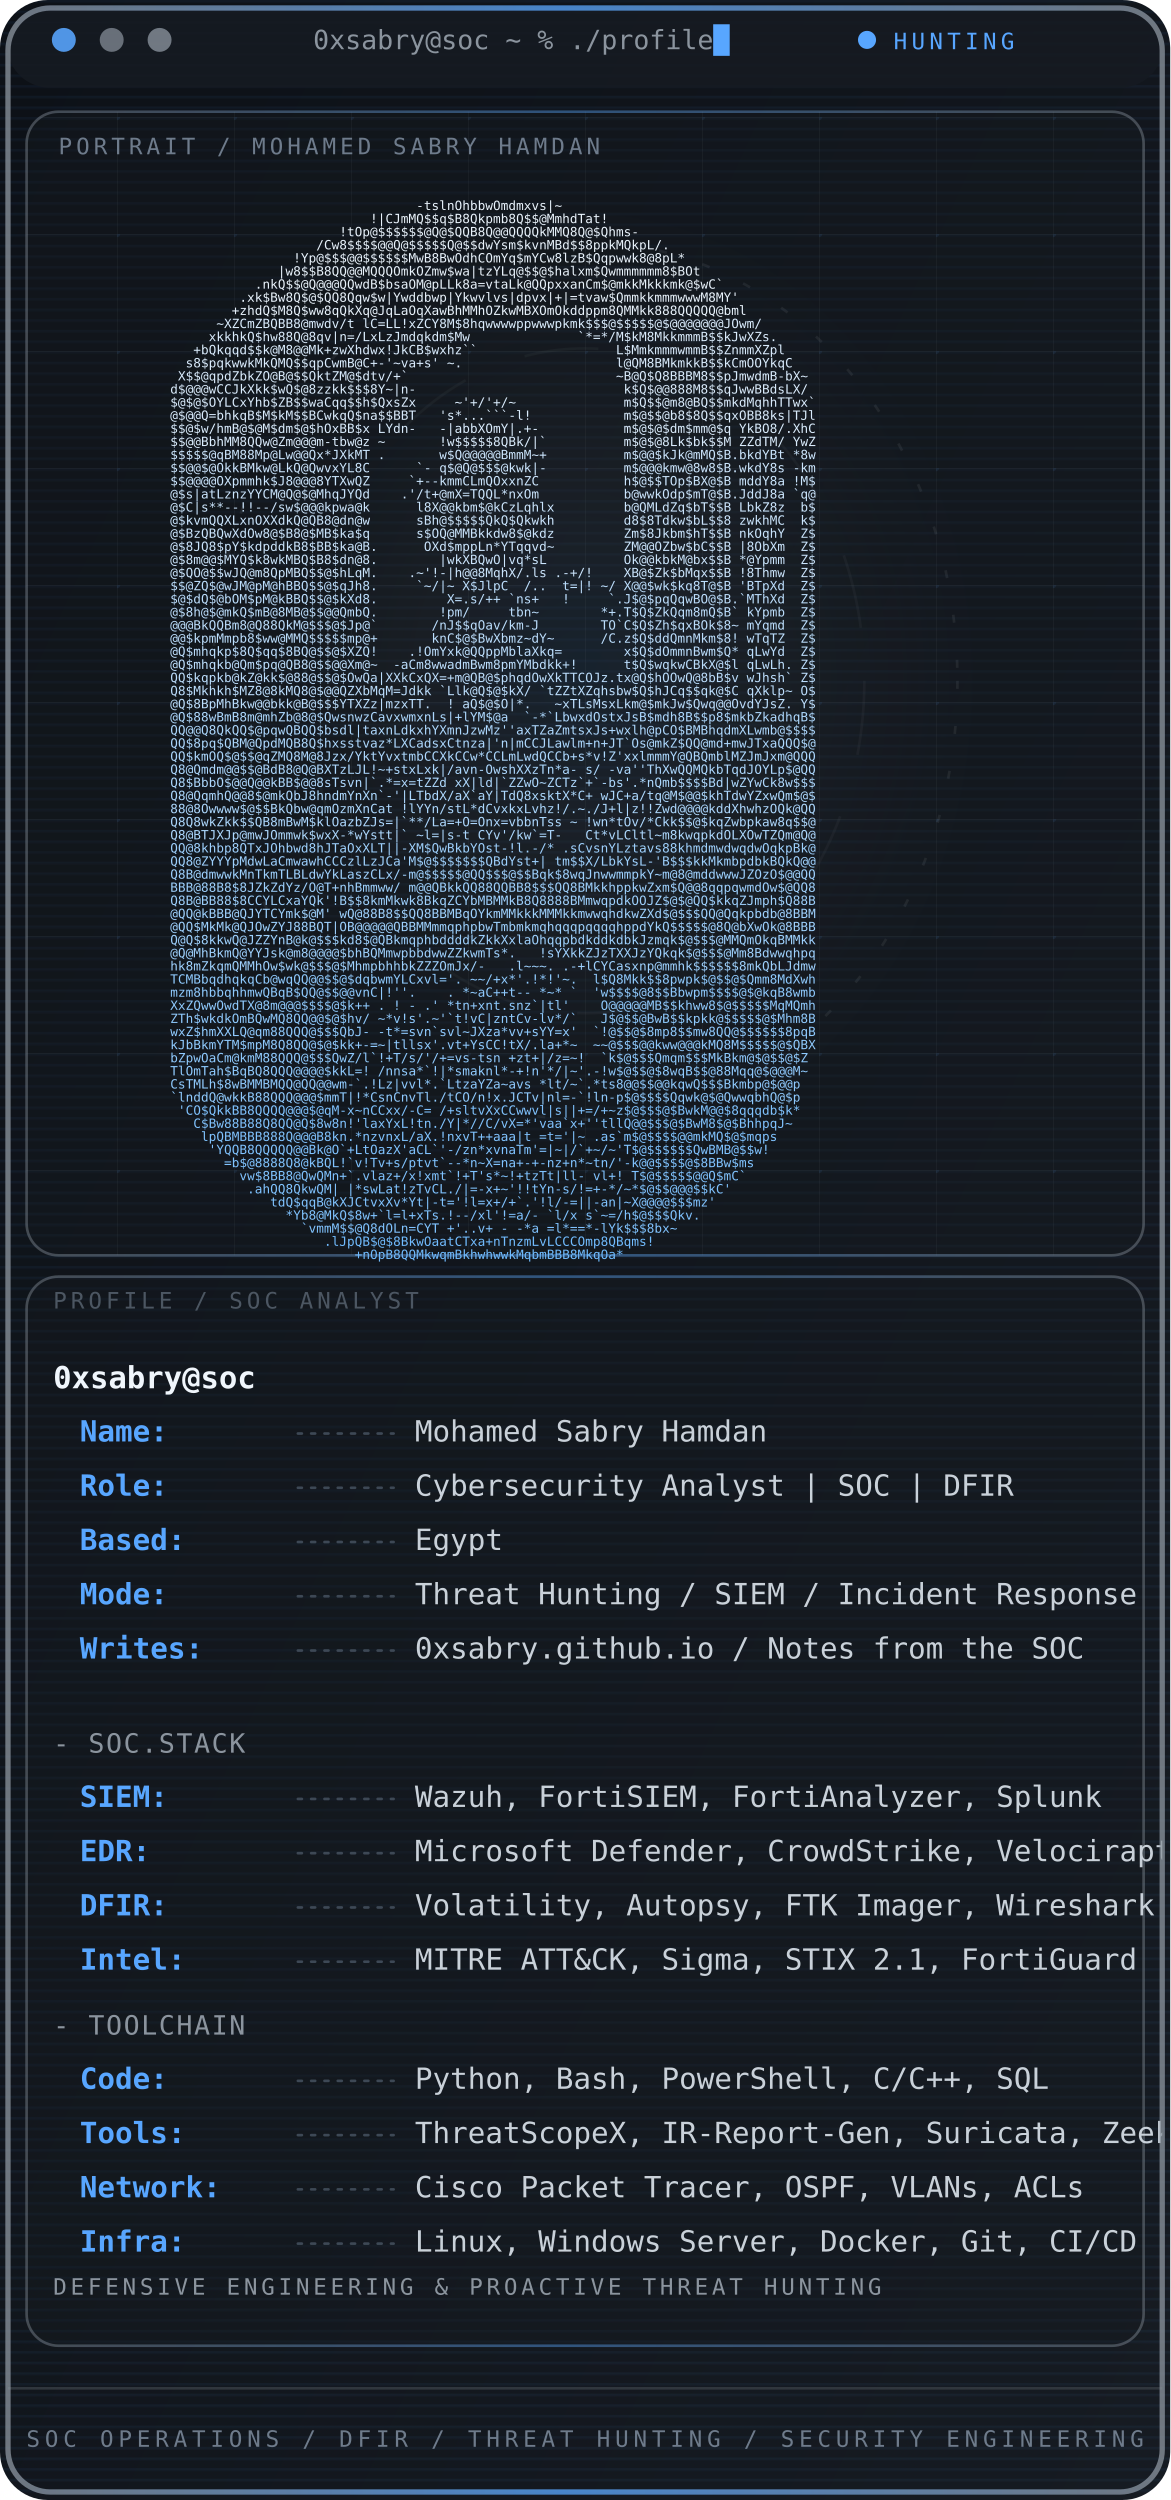
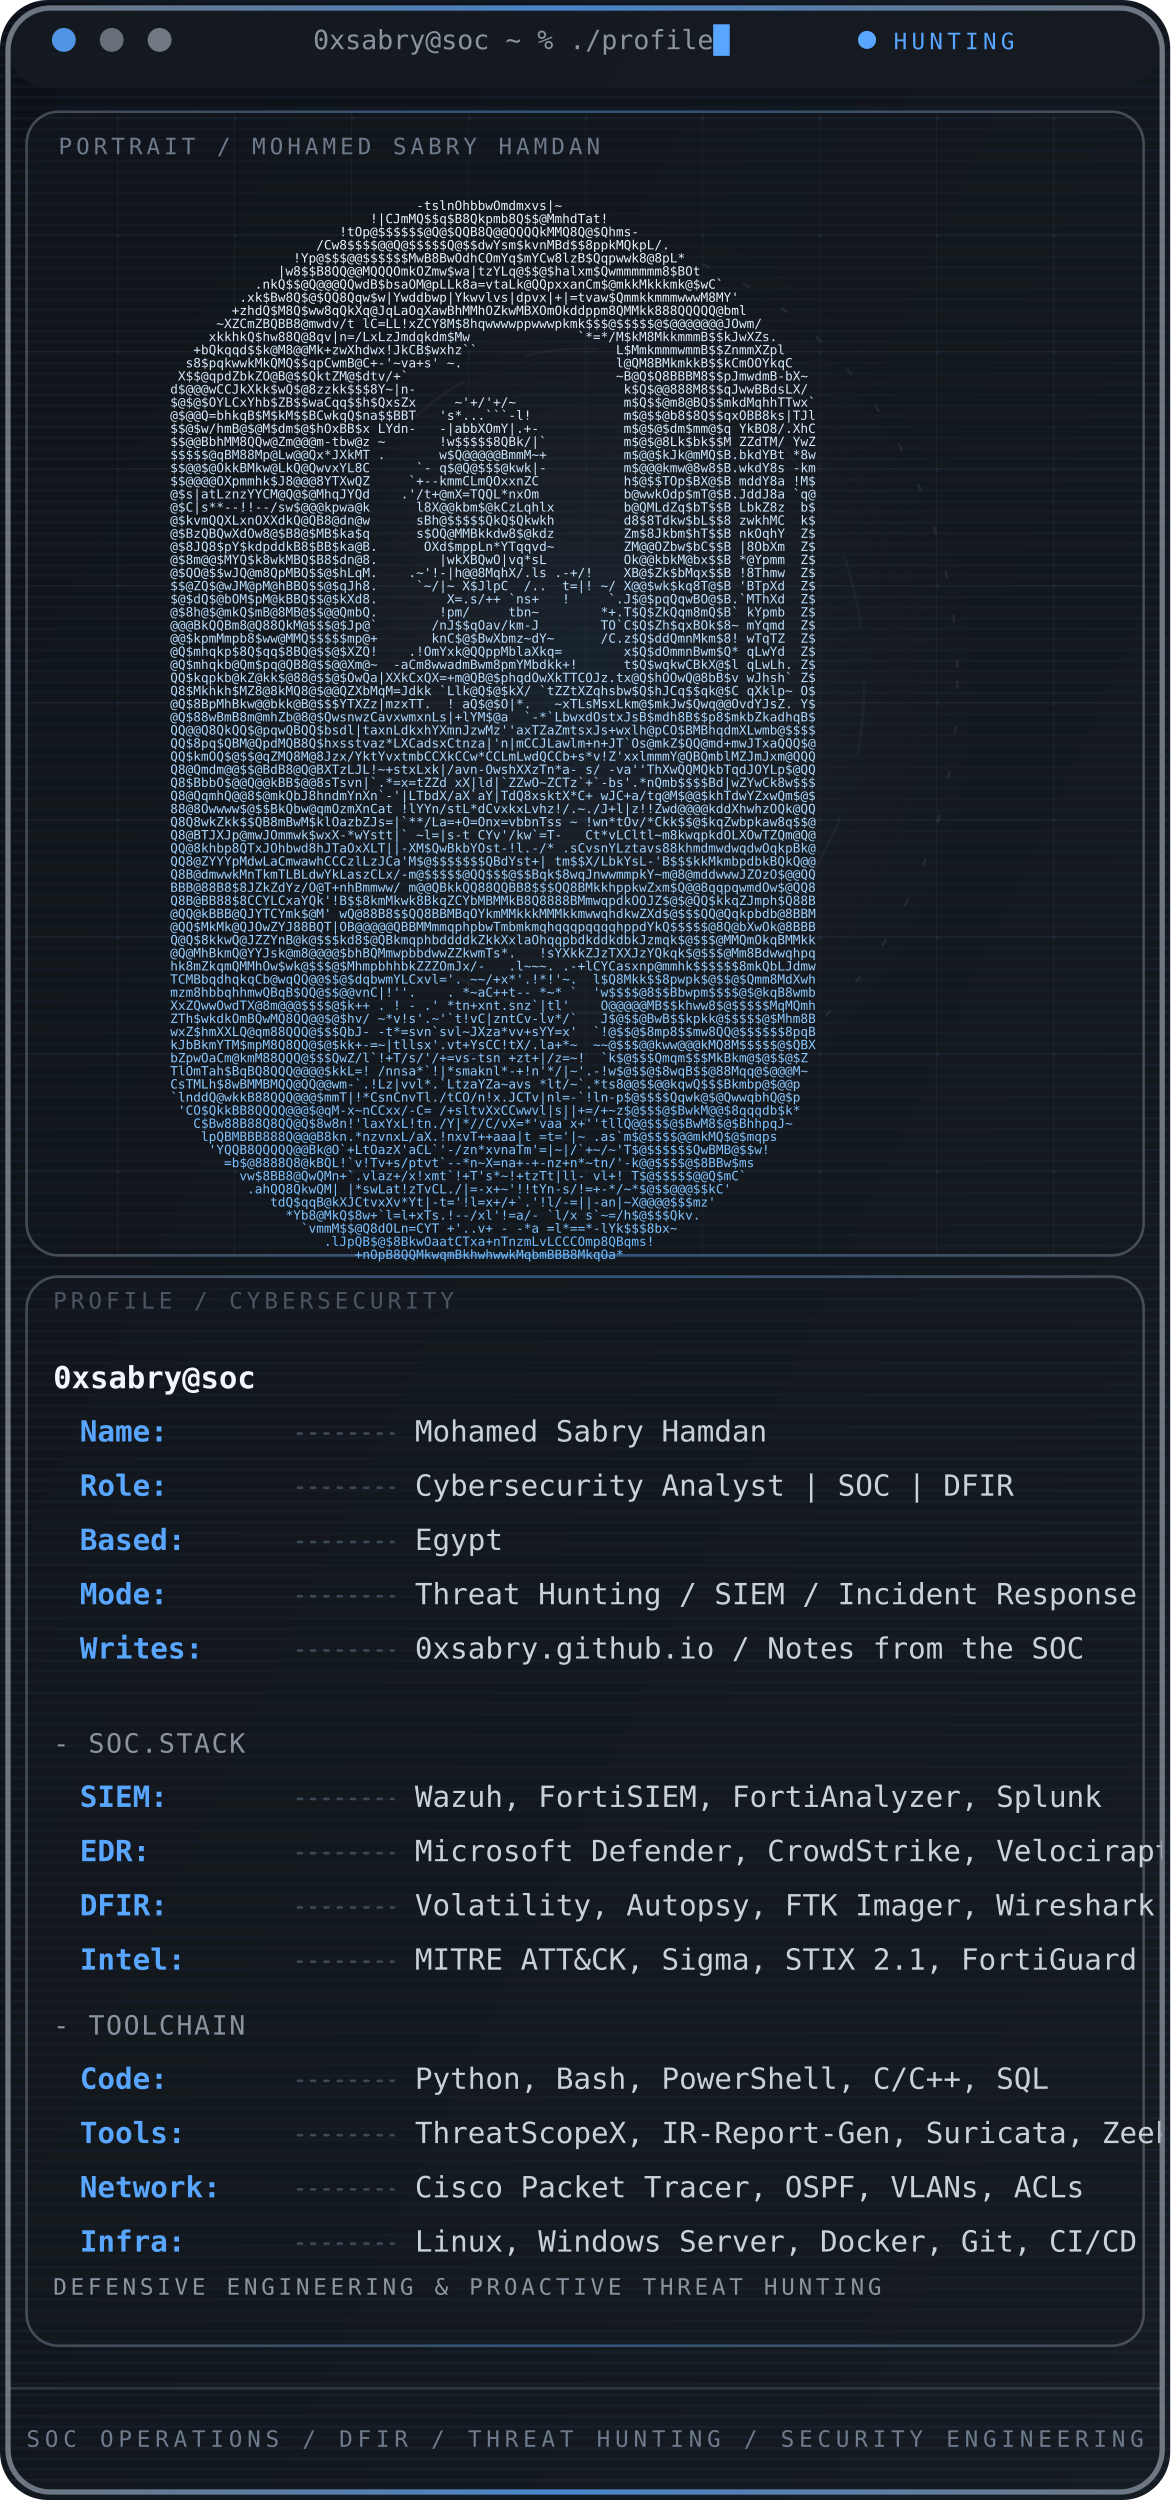
<svg xmlns="http://www.w3.org/2000/svg" width="440" height="940" viewBox="0 0 440 940" role="img" aria-label="Mohamed Sabry Hamdan - Cybersecurity Analyst | SOC | DFIR">
  <defs>
    <linearGradient id="bg" x1="0" y1="0" x2="1" y2="1">
      <stop offset="0" stop-color="#0d1117" />
      <stop offset="1" stop-color="#161b22" />
    </linearGradient>
    <linearGradient id="edge" x1="0" y1="0" x2="1" y2="0">
      <stop offset="0" stop-color="#8b949e" />
      <stop offset="0.48" stop-color="#58a6ff" />
      <stop offset="1" stop-color="#8b949e" />
    </linearGradient>
    <linearGradient id="scan" x1="0" y1="0" x2="0" y2="1">
      <stop offset="0" stop-color="#58a6ff" stop-opacity="0" />
      <stop offset="0.5" stop-color="#58a6ff" stop-opacity="0.46" />
      <stop offset="1" stop-color="#8b949e" stop-opacity="0" />
    </linearGradient>
    <radialGradient id="halo">
      <stop offset="0" stop-color="#58a6ff" stop-opacity="0.12" />
      <stop offset="0.48" stop-color="#c9d1d9" stop-opacity="0.055" />
      <stop offset="1" stop-color="#8b949e" stop-opacity="0" />
    </radialGradient>
    <pattern id="scanlines" width="4" height="4" patternUnits="userSpaceOnUse">
      <rect width="4" height="1" fill="#58a6ff" opacity="0.052" />
    </pattern>
    <pattern id="grid" width="44" height="44" patternUnits="userSpaceOnUse">
      <path d="M 44 0 H 0 V 44" fill="none" stroke="#c9d1d9" stroke-width="0.65" opacity="0.085" />
      <circle cx="0" cy="0" r="1.2" fill="#58a6ff" opacity="0.13" />
    </pattern>
    <clipPath id="card">
      <rect x="3" y="3" width="434" height="934" rx="16" />
    </clipPath>
    <clipPath id="portrait">
      <rect x="10" y="42" width="420" height="430" rx="12" />
    </clipPath>
  </defs>
  <style>
    text { font-family: ui-monospace,'SF Mono','JetBrains Mono','Fira Code','DejaVu Sans Mono',Menlo,Consolas,monospace; }
    .bar  { font-size: 10px;    fill: #8b949e; }
    .lbl  { font-size: 8.5px;   fill: #6e7b8b; letter-spacing: 1.5px; }
    .art  { font-size: 4.8px;   white-space: pre; }
    .hd   { font-size: 11.5px;  fill: #f0f6fc; font-weight: 600; }
    .sc   { font-size: 10px;    fill: #8b949e; letter-spacing: 0.6px; }
    .k    { font-size: 11px;    fill: #58a6ff; font-weight: 600; }
    .v    { font-size: 11px;    fill: #c9d1d9; }
    .ld   { stroke: #3d4855; stroke-width: 1; stroke-dasharray: 1.5 3.5; stroke-linecap: round; }
    .foot { font-size: 8.5px;   fill: #6e7b8b; letter-spacing: 1.8px; }
    .live { font-size: 8.5px;   fill: #58a6ff; letter-spacing: 1.6px; }
    .tg   { font-size: 8.5px;   fill: #8b949e; letter-spacing: 1.4px; }
    .orbit { transform-box: view-box; }

    @keyframes scan  { from { transform: translateY(0); } to { transform: translateY(1030px); } }
    @keyframes spin  { to { transform: rotate(360deg); } }
    @keyframes rspin { to { transform: rotate(-360deg); } }
    @keyframes blink { 0%,49% { opacity: 1 } 50%,100% { opacity: 0 } }
    @keyframes pulse { 0%,100% { opacity: 1 } 50% { opacity: 0.25 } }

    @media (prefers-reduced-motion: no-preference) {
      .motion-scan { animation: scan 8s linear infinite; }
      .orbit--fwd  { animation: spin 42s linear infinite; }
      .orbit--rev  { animation: rspin 34s linear infinite; }
      .blink       { animation: blink 1.15s steps(1) infinite; }
      .pulse       { animation: pulse 2.4s ease-in-out infinite; }
    }
    @media (prefers-reduced-motion: reduce) { .motion-scan { display: none; } }
  </style>
  <rect width="440" height="940" rx="18" fill="url(#bg)" />
  <rect width="440" height="940" rx="18" fill="url(#scanlines)" />
  <rect x="3" y="3" width="434" height="30" rx="16" fill="#161b22" fill-opacity="0.84" />
  <g clip-path="url(#card)">
    <g clip-path="url(#portrait)">
      <rect x="10" y="42" width="420" height="430" fill="url(#grid)" />
    </g>
    <ellipse cx="220" cy="256" rx="150" ry="180" fill="url(#halo)" />
    <ellipse class="orbit orbit--fwd" style="transform-origin:220px 256px" cx="220" cy="256" rx="140" ry="165" fill="none" stroke="#c9d1d9" stroke-width="1" stroke-dasharray="3 14" opacity="0.13" />
    <ellipse class="orbit orbit--rev" style="transform-origin:220px 256px" cx="220" cy="256" rx="105" ry="125" fill="none" stroke="#8b949e" stroke-width="1" stroke-dasharray="28 24" opacity="0.10" />
    <rect x="10" y="42" width="420" height="430" rx="12" fill="#161b22" fill-opacity="0.38" stroke="url(#edge)" stroke-opacity="0.42" />
    <text class="lbl" x="22" y="58">PORTRAIT / MOHAMED SABRY HAMDAN</text>
    <text class="art" fill="#e9f3fc">
      <tspan x="64.00" y="74.04" textLength="312.00" lengthAdjust="spacingAndGlyphs" xml:space="preserve" />
      <tspan x="64.00" y="78.97" textLength="312.00" lengthAdjust="spacingAndGlyphs" xml:space="preserve">                                -tslnOhbbwOmdmxvs|~</tspan>
      <tspan x="64.00" y="83.90" textLength="312.00" lengthAdjust="spacingAndGlyphs" xml:space="preserve">                          !|CJmMQ$$q$B8Qkpmb8Q$$@MmhdTat!</tspan>
      <tspan x="64.00" y="88.83" textLength="312.00" lengthAdjust="spacingAndGlyphs" xml:space="preserve">                      !tOp@$$$$$$@Q@$QQB8Q@@QQQQkMMQ8Q@$Qhms-</tspan>
      <tspan x="64.00" y="93.76" textLength="312.00" lengthAdjust="spacingAndGlyphs" xml:space="preserve">                   /Cw8$$$$@@Q@$$$$$Q@$$dwYsm$kvnMBd$$8ppkMQkpL/.</tspan>
      <tspan x="64.00" y="98.69" textLength="312.00" lengthAdjust="spacingAndGlyphs" xml:space="preserve">                !Yp@$$$@@$$$$$$MwB8BwOdhCOmYq$mYCw8lzB$Qqpwwk8@8pL*</tspan>
      <tspan x="64.00" y="103.62" textLength="312.00" lengthAdjust="spacingAndGlyphs" xml:space="preserve">              |w8$$B8QQ@@MQQQOmkOZmw$wa|tzYLq@$$@$halxm$Qwmmmmmm8$BOt</tspan>
      <tspan x="64.00" y="108.55" textLength="312.00" lengthAdjust="spacingAndGlyphs" xml:space="preserve">           .nkQ$$@Q@@@QQwdB$bsaOM@pLLk8a=vtaLk@QQpxxanCm$@mkkMkkkmk@$wC`</tspan>
      <tspan x="64.00" y="113.48" textLength="312.00" lengthAdjust="spacingAndGlyphs" xml:space="preserve">         .xk$Bw8Q$@$QQ8Qqw$w|Ywddbwp|Ykwvlvs|dpvx|+|=tvaw$QmmkkmmmwwwM8MY'</tspan>
      <tspan x="64.00" y="118.41" textLength="312.00" lengthAdjust="spacingAndGlyphs" xml:space="preserve">        +zhdQ$M8Q$ww8qQkXq@JqLaOqXawBhMMhOZkwMBXOmOkddppm8QMMkk888QQQQQ@bml</tspan>
    </text>
    <text class="art" fill="#daecfd">
      <tspan x="64.00" y="123.34" textLength="312.00" lengthAdjust="spacingAndGlyphs" xml:space="preserve">      ~XZCmZBQBB8@mwdv/t lC=LL!xZCY8M$8hqwwwwppwwwpkmk$$$@$$$$$@$@@@@@@@JOwm/</tspan>
      <tspan x="64.00" y="128.27" textLength="312.00" lengthAdjust="spacingAndGlyphs" xml:space="preserve">     xkkhkQ$hw88Q@8qv|n=/LxLzJmdqkdm$Mw              `*=*/M$kM8MkkmmmB$$kJwXZs.</tspan>
      <tspan x="64.00" y="133.20" textLength="312.00" lengthAdjust="spacingAndGlyphs" xml:space="preserve">   +bQkqqd$$k@M8@@Mk+zwXhdwx!JkCB$wxhz``                  L$MmkmmmwmmB$$ZnmmXZpl</tspan>
      <tspan x="64.00" y="138.13" textLength="312.00" lengthAdjust="spacingAndGlyphs" xml:space="preserve">  s8$pqkwwkMkQMQ$$qpCwmB@C+-'~va+s' ~.                    l@QM8BMkmkkB$$kCmOOYkqC</tspan>
      <tspan x="64.00" y="143.06" textLength="312.00" lengthAdjust="spacingAndGlyphs" xml:space="preserve"> X$$@qpdZbkZO@B@$$QktZM@$dtv/+`                           ~B@Q$Q8BBBM8$$pJmwdmB-bX~</tspan>
      <tspan x="64.00" y="147.99" textLength="312.00" lengthAdjust="spacingAndGlyphs" xml:space="preserve">d$@@@wCCJkXkk$wQ$@8zzkk$$$8Y~|n-                           k$Q$@@888M8$$qJwwBBdsLX/</tspan>
      <tspan x="64.00" y="152.92" textLength="312.00" lengthAdjust="spacingAndGlyphs" xml:space="preserve">$@$@$OYLCxYhb$ZB$$waCqq$$h$QxsZx     ~'+/'+/~              m$Q$$@m8@BQ$$mkdMqhhTTwx`</tspan>
      <tspan x="64.00" y="157.85" textLength="312.00" lengthAdjust="spacingAndGlyphs" xml:space="preserve">@$@@Q=bhkqB$M$kM$$BCwkqQ$na$$BBT   's*...```-l!            m$@$$@b8$8Q$$qxOBB8ks|TJl</tspan>
      <tspan x="64.00" y="162.78" textLength="312.00" lengthAdjust="spacingAndGlyphs" xml:space="preserve">$$@$w/hmB@$@M$dm$@$hOxBB$x LYdn-   -|abbXOmY|.+-           m$@$@$dm$mm@$q YkBO8/.XhC</tspan>
      <tspan x="64.00" y="167.71" textLength="312.00" lengthAdjust="spacingAndGlyphs" xml:space="preserve">$$@@BbhMM8QQw@Zm@@@m-tbw@z ~       !w$$$$$8QBk/|`          m$@$@8Lk$bk$$M ZZdTM/ YwZ</tspan>
    </text>
    <text class="art" fill="#cbe5fd">
      <tspan x="64.00" y="172.64" textLength="312.00" lengthAdjust="spacingAndGlyphs" xml:space="preserve">$$$$$@qBM88Mp@Lw@@Qx*JXkMT .       w$Q@@@@@BmmM~+          m$@@$kJk@mMQ$B.bkdYBt *8w</tspan>
      <tspan x="64.00" y="177.57" textLength="312.00" lengthAdjust="spacingAndGlyphs" xml:space="preserve">$$@@$@OkkBMkw@LkQ@QwvxYL8C      `- q$@Q@$$$@kwk|-          m$@@@kmw@8w8$B.wkdY8s -km</tspan>
      <tspan x="64.00" y="182.50" textLength="312.00" lengthAdjust="spacingAndGlyphs" xml:space="preserve">$$@@@@OXpmmhk$J8@@@8YTXwQZ     `+--kmmCLmQOxxnZC           h$@$$TOp$BX@$B mddY8a !M$</tspan>
      <tspan x="64.00" y="187.43" textLength="312.00" lengthAdjust="spacingAndGlyphs" xml:space="preserve">@$s|atLznzYYCM@Q@$@MhqJYQd    .'/t+@mX=TQQL*nxOm           b@wwkOdp$mT@$B.JddJ8a `q@</tspan>
      <tspan x="64.00" y="192.36" textLength="312.00" lengthAdjust="spacingAndGlyphs" xml:space="preserve">@$C|s**--!!--/sw$@@@kpwa@k      l8X@@kbm$@kCzLqhlx         b@QMLdZq$bT$$B LbkZ8z  b$</tspan>
      <tspan x="64.00" y="197.29" textLength="312.00" lengthAdjust="spacingAndGlyphs" xml:space="preserve">@$kvmQQXLxnOXXdkQ@QB8@dn@w      sBh@$$$$$QkQ$Qkwkh         d8$8Tdkw$bL$$8 zwkhMC  k$</tspan>
      <tspan x="64.00" y="202.22" textLength="312.00" lengthAdjust="spacingAndGlyphs" xml:space="preserve">@$BzQBQwXdOw8@$B8@$MB$ka$q      s$OQ@MMBkkdw8$@kdz         Zm$8Jkbm$hT$$B nkOqhY  Z$</tspan>
      <tspan x="64.00" y="207.15" textLength="312.00" lengthAdjust="spacingAndGlyphs" xml:space="preserve">@$8JQ8$pY$kdpddkB8$BB$ka@B.      OXd$mppLn*YTqqvd~         ZM@@OZbw$bC$$B |8ObXm  Z$</tspan>
      <tspan x="64.00" y="212.08" textLength="312.00" lengthAdjust="spacingAndGlyphs" xml:space="preserve">@$8m@@$MYQ$k8wkMBQ$B8$dn@8.        |wkXBQwO|vq*sL          Ok@@kbkM@bx$$B *@Ypmm  Z$</tspan>
      <tspan x="64.00" y="217.01" textLength="312.00" lengthAdjust="spacingAndGlyphs" xml:space="preserve">@$QO@$$wJQ@m8QpMBQ$$@$hLqM.    .~'!-|h@@8MqhX/.ls .-+/!    XB@$Zk$bMqx$$B !8Thmw  Z$</tspan>
    </text>
    <text class="art" fill="#bcdefd">
      <tspan x="64.00" y="221.94" textLength="312.00" lengthAdjust="spacingAndGlyphs" xml:space="preserve">$$@ZQ$@wJM@pM@hBBQ$$@$qJh8.     `~/|~ X$JlpC  /..  t=|! ~/ X@@$wk$kq8T@$B 'BTpXd  Z$</tspan>
      <tspan x="64.00" y="226.87" textLength="312.00" lengthAdjust="spacingAndGlyphs" xml:space="preserve">$@$dQ$@bOM$pM@kBBQ$$@$kXd8.         X=.s/++ `ns+   !     `.J$@$pqQqwBO@$B.`MThXd  Z$</tspan>
      <tspan x="64.00" y="231.80" textLength="312.00" lengthAdjust="spacingAndGlyphs" xml:space="preserve">@$8h@$@mkQ$mB@8MB@$$@@QmbQ.        !pm/     tbn~        *+.T$Q$ZkQqm8mQ$B` kYpmb  Z$</tspan>
      <tspan x="64.00" y="236.73" textLength="312.00" lengthAdjust="spacingAndGlyphs" xml:space="preserve">@@@BkQQBm8@Q88QkM@$$$@$Jp@`       /nJ$$qOav/km-J        TO`C$Q$Zh$qxBOk$8~ mYqmd  Z$</tspan>
      <tspan x="64.00" y="241.66" textLength="312.00" lengthAdjust="spacingAndGlyphs" xml:space="preserve">@@$kpmMmpb8$ww@MMQ$$$$$mp@+       knC$@$BwXbmz~dY~      /C.z$Q$ddQmnMkm$8! wTqTZ  Z$</tspan>
      <tspan x="64.00" y="246.59" textLength="312.00" lengthAdjust="spacingAndGlyphs" xml:space="preserve">@Q$mhqkp$8Q$qq$8BQ@$$@$XZQ!    .!OmYxk@QQppMblaXkq=        x$Q$dOmmnBwm$Q* qLwYd  Z$</tspan>
      <tspan x="64.00" y="251.52" textLength="312.00" lengthAdjust="spacingAndGlyphs" xml:space="preserve">@Q$mhqkb@Qm$pq@QB8@$$@@Xm@~  -aCm8wwadmBwm8pmYMbdkk+!      t$Q$wqkwCBkX@$l qLwLh. Z$</tspan>
      <tspan x="64.00" y="256.45" textLength="312.00" lengthAdjust="spacingAndGlyphs" xml:space="preserve">QQ$kqpkb@kZ@kk$@88@$$@$OwQa|XXkCxQX=+m@QB@$phqdOwXkTTCOJz.tx@Q$hOOwQ@8bB$v wJhsh` Z$</tspan>
      <tspan x="64.00" y="261.38" textLength="312.00" lengthAdjust="spacingAndGlyphs" xml:space="preserve">Q8$Mkhkh$MZ8@8kMQ8@$@@QZXbMqM=Jdkk `Llk@Q$@$kX/ `tZZtXZqhsbw$Q$hJCq$$qk@$C qXklp~ O$</tspan>
      <tspan x="64.00" y="266.31" textLength="312.00" lengthAdjust="spacingAndGlyphs" xml:space="preserve">@Q$8BpMhBkw@@bkk@B@$$$YTXZz|mzxTT.  ! aQ$@$O|*.   ~xTLsMsxLkm@$mkJw$Qwq@@OvdYJsZ. Y$</tspan>
    </text>
    <text class="art" fill="#add8fe">
      <tspan x="64.00" y="271.24" textLength="312.00" lengthAdjust="spacingAndGlyphs" xml:space="preserve">@Q$88wBmB8m@mhZb@8@$QwsnwzCavxwmxnLs|+lYM$@a  `-*`LbwxdOstxJsB$mdh8B$$p8$mkbZkadhqB$</tspan>
      <tspan x="64.00" y="276.17" textLength="312.00" lengthAdjust="spacingAndGlyphs" xml:space="preserve">QQ@@Q8QkQQ$@pqwQBQQ$bsdl|taxnLdkxhYXmnJzwMz''axTZaZmtsxJs+wxlh@pCO$BMBhqdmXLwmb@$$$$</tspan>
      <tspan x="64.00" y="281.10" textLength="312.00" lengthAdjust="spacingAndGlyphs" xml:space="preserve">QQ$8pq$QBM@QpdMQB8Q$hxsstvaz*LXCadsxCtnza|'n|mCCJLawlm+n+JT`Os@mkZ$QQ@md+mwJTxaQQQ$@</tspan>
      <tspan x="64.00" y="286.03" textLength="312.00" lengthAdjust="spacingAndGlyphs" xml:space="preserve">QQ$kmOQ$@$$@qZMQ8M@8Jzx/YktYvxtmbCCXkCCw*CCLmLwdQCCb+s*v!Z'xxlmmmY@QBQmblMZJmJxm@QQQ</tspan>
      <tspan x="64.00" y="290.96" textLength="312.00" lengthAdjust="spacingAndGlyphs" xml:space="preserve">Q8@Qmdm@@$$@BdB8@Q@BXTzLJL!~+stxLxk|/avn-OwshXXzTn*a- s/ -va''ThXwQQMQkbTqdJOYLp$@QQ</tspan>
      <tspan x="64.00" y="295.89" textLength="312.00" lengthAdjust="spacingAndGlyphs" xml:space="preserve">Q8$BbbO$@@Q@@kBB$@@8sTsvn|`.*=x=tZZd xX|ld|`ZZwO~ZCTz`+`-bs'.*nQmb$$$$Bd|wZYwCk8w$$$</tspan>
      <tspan x="64.00" y="300.82" textLength="312.00" lengthAdjust="spacingAndGlyphs" xml:space="preserve">Q8@QqmhQ@@8$@mkQbJ8hndmYnXn`-'|LTbdX/aX`aY|TdQ8xsktX*C+ wJC+a/tq@M$@@$khTdwYZxwQm$@$</tspan>
      <tspan x="64.00" y="305.75" textLength="312.00" lengthAdjust="spacingAndGlyphs" xml:space="preserve">88@8Owwww$@$$BkQbw@qmOzmXnCat !lYYn/stL*dCvxkxLvhz!/.~./J+l|z!!Zwd@@@@kddXhwhzOQk@QQ</tspan>
      <tspan x="64.00" y="310.68" textLength="312.00" lengthAdjust="spacingAndGlyphs" xml:space="preserve">Q8Q8wkZkk$$QB8mBwM$klOazbZJs=|`**/La=+O=Onx=vbbnTss ~ !wn*tOv/*Ckk$$@$kqZwbpkaw8q$$@</tspan>
      <tspan x="64.00" y="315.61" textLength="312.00" lengthAdjust="spacingAndGlyphs" xml:space="preserve">Q8@BTJXJp@mwJOmmwk$wxX-*wYstt|` ~l=|s-t CYv'/kw`=T-   Ct*vLCltl~m8kwqpkdOLXOwTZQm@Q@</tspan>
    </text>
    <text class="art" fill="#9ed1fe">
      <tspan x="64.00" y="320.54" textLength="312.00" lengthAdjust="spacingAndGlyphs" xml:space="preserve">QQ@8khbp8QTxJOhbwd8hJTaOxXLT||-XM$QwBkbYOst-!l.-/* .sCvsnYLztavs88khmdmwdwqdwOqkpBk@</tspan>
      <tspan x="64.00" y="325.47" textLength="312.00" lengthAdjust="spacingAndGlyphs" xml:space="preserve">QQ8@ZYYYpMdwLaCmwawhCCCzlLzJCa'M$@$$$$$$$QBdYst+| tm$$X/LbkYsL-'B$$$kkMkmbpdbkBQkQ@@</tspan>
      <tspan x="64.00" y="330.40" textLength="312.00" lengthAdjust="spacingAndGlyphs" xml:space="preserve">Q8B@dmwwkMnTkmTLBLdwYkLaszCLx/-m@$$$$$@QQ$$$@$$Bqk$8wqJnwwmmpkY~m@8@mddwwwJZOzO$@@QQ</tspan>
      <tspan x="64.00" y="335.33" textLength="312.00" lengthAdjust="spacingAndGlyphs" xml:space="preserve">BBB@88B8$8JZkZdYz/O@T+nhBmmww/ m@@QBkkQQ88QQBB8$$$QQ8BMkkhppkwZxm$Q@@8qqpqwmdOw$@QQ8</tspan>
      <tspan x="64.00" y="340.26" textLength="312.00" lengthAdjust="spacingAndGlyphs" xml:space="preserve">Q8B@BB88$8CCYLCxaYQk'!B$$8kmMkwk8BkqZCYbMBMMkB8Q8888BMmwqpdkOOJZ$@$@QQ$kkqZJmph$Q88B</tspan>
      <tspan x="64.00" y="345.19" textLength="312.00" lengthAdjust="spacingAndGlyphs" xml:space="preserve">@QQ@kBBB@QJYTCYmk$@M' wQ@88B8$$QQ8BBMBqOYkmMMkkkMMMkkmwwqhdkwZXd$@$$$QQ@Qqkpbdb@8BBM</tspan>
      <tspan x="64.00" y="350.12" textLength="312.00" lengthAdjust="spacingAndGlyphs" xml:space="preserve">@QQ$MkMk@QJOwZYJ88BQT|OB@@@@@QBBMMmmqphpbwTmbmkmqhqqqpqqqqhppdYkQ$$$$$@8Q@bXwOk@8BBB</tspan>
      <tspan x="64.00" y="355.05" textLength="312.00" lengthAdjust="spacingAndGlyphs" xml:space="preserve">Q@Q$8kkwQ@JZZYnB@k@$$$kd8$@QBkmqphbddddkZkkXxlaOhqqpbdkddkdbkJzmqk$@$$$@MMQmOkqBMMkk</tspan>
      <tspan x="64.00" y="359.98" textLength="312.00" lengthAdjust="spacingAndGlyphs" xml:space="preserve">@Q@MhBkmQ@YYJsk@m8@@@@$bhBQMmwpbbdwwZZkwmTs*.   !sYXkkZJzTXXJzYQkqk$@$$$@Mm8Bdwwqhpq</tspan>
      <tspan x="64.00" y="364.91" textLength="312.00" lengthAdjust="spacingAndGlyphs" xml:space="preserve">hk8mZkqmQMMhOw$wk@$$$@$MhmpbhhbkZZZOmJx/-   .l~~~. .-+lCYCasxnp@mmhk$$$$$$8mkQbLJdmw</tspan>
    </text>
    <text class="art" fill="#8fcafe">
      <tspan x="64.00" y="369.84" textLength="312.00" lengthAdjust="spacingAndGlyphs" xml:space="preserve">TCMBbqdhqkqCb@wqQQ@@$$@$dqbwmYLCxvl='. ~~/+x*'.!*!'~.  l$Q8Mkk$$8pwpk$@$$@$Qmm8MdXwh</tspan>
      <tspan x="64.00" y="374.77" textLength="312.00" lengthAdjust="spacingAndGlyphs" xml:space="preserve">mzm8hbbqhhmwQBqB$QQ@$$@@vnC|!''.    . *~aC++t-- *~* `  'w$$$$@8$$Bbwpm$$$$@$@kqB8wmb</tspan>
      <tspan x="64.00" y="379.70" textLength="312.00" lengthAdjust="spacingAndGlyphs" xml:space="preserve">XxZQwwOwdTX@8m@@@$$$$@$k++ . ! - .' *tn+xnt.snz`|tl'    O@@@@@MB$$khww8$@$$$$$MqMQmh</tspan>
      <tspan x="64.00" y="384.63" textLength="312.00" lengthAdjust="spacingAndGlyphs" xml:space="preserve">ZTh$wkdkOmBQwMQ8QQ@@$@$hv/ ~*v!s'.~'`t!vC|zntCv-lv*/`   J$@$$@BwB$$kpkk@$$$$$@$Mhm8B</tspan>
      <tspan x="64.00" y="389.56" textLength="312.00" lengthAdjust="spacingAndGlyphs" xml:space="preserve">wxZ$hmXXLQ@qm88QQQ@$$$QbJ- -t*=svn`svl~JXza*vv+sYY=x'  `!@$$@$8mp8$$mw8QQ@$$$$$$8pqB</tspan>
      <tspan x="64.00" y="394.49" textLength="312.00" lengthAdjust="spacingAndGlyphs" xml:space="preserve">kJbBkmYTM$mpM8Q8QQ@$@$kk+-=~|tllsx'.vt+YsCC!tX/.la+*~  ~~@$$$@@kww@@@kMQ8M$$$$$@$QBX</tspan>
      <tspan x="64.00" y="399.42" textLength="312.00" lengthAdjust="spacingAndGlyphs" xml:space="preserve">bZpwOaCm@kmM88QQQ@$$$QwZ/l`!+T/s/'/+=vs-tsn +zt+|/z=~!  `k$@$$$Qmqm$$$MkBkm@$@$$@$Z</tspan>
      <tspan x="64.00" y="404.35" textLength="312.00" lengthAdjust="spacingAndGlyphs" xml:space="preserve">TlOmTah$BqBQ8QQQ@@@@$kkL=! /nnsa*`!|*smaknl*-+!n'*/|~'.-!w$@$$@$8wqB$$@88Mqq@$@@@M~</tspan>
      <tspan x="64.00" y="409.28" textLength="312.00" lengthAdjust="spacingAndGlyphs" xml:space="preserve">CsTMLh$8wBMMBMQQ@QQ@@wm-`.!Lz|vvl*.`LtzaYZa~avs *lt/~`.*ts8@@$$@@kqwQ$$$Bkmbp@$@@p</tspan>
      <tspan x="64.00" y="414.21" textLength="312.00" lengthAdjust="spacingAndGlyphs" xml:space="preserve">`lnddQ@wkkB88QQQ@@@$mmT|!*CsnCnvTl./tCO/n!x.JCTv|nl=-`!ln-p$@$$$$Qqwk@$@QwwqbhQ@$p</tspan>
    </text>
    <text class="art" fill="#80c3ff">
      <tspan x="64.00" y="419.14" textLength="312.00" lengthAdjust="spacingAndGlyphs" xml:space="preserve"> 'CO$QkkBB8QQQQ@@@$@qM-x~nCCxx/-C= /+sltvXxCCwwvl|s||+=/+~z$@$$$@$BwkM@@$8qqqdb$k*</tspan>
      <tspan x="64.00" y="424.07" textLength="312.00" lengthAdjust="spacingAndGlyphs" xml:space="preserve">   C$Bw88B88Q8QQ@Q$8w8n!'laxYxL!tn./Y|*//C/vX=*'vaa`x+''tllQ@@$$$@$BwM8$@$BhhpqJ~</tspan>
      <tspan x="64.00" y="429.00" textLength="312.00" lengthAdjust="spacingAndGlyphs" xml:space="preserve">    lpQBMBBB888Q@@@B8kn.*nzvnxL/aX.!nxvT++aaa|t =t='|~ .as`m$@$$$$@@mkMQ$@$mqps</tspan>
      <tspan x="64.00" y="433.93" textLength="312.00" lengthAdjust="spacingAndGlyphs" xml:space="preserve">     'YQQB8QQQQQ@@Bk@O`+LtOazX'aCL`'-/zn*xvnaTm'=|~|/`+~/~'T$@$$$$$$QwBMB@$$w!</tspan>
      <tspan x="64.00" y="438.86" textLength="312.00" lengthAdjust="spacingAndGlyphs" xml:space="preserve">       =b$@8888Q8@kBQL!`v!Tv+s/ptvt`--*n~X=na+-+-nz+n*~tn/'-k@@$$$$@$8BBw$ms</tspan>
      <tspan x="64.00" y="443.79" textLength="312.00" lengthAdjust="spacingAndGlyphs" xml:space="preserve">         vw$8BB8@QwQMn+`.vlaz+/x!xmt`!+T's*~!+tzTt|ll- vl+! T$@$$$$$@@Q$mC`</tspan>
      <tspan x="64.00" y="448.72" textLength="312.00" lengthAdjust="spacingAndGlyphs" xml:space="preserve">          .ahQQ8QkwQM| |*swLat!zTvCL./|=-x+~'!!tYn-s/!=+-*/~*$@$$@@@$$kC'</tspan>
      <tspan x="64.00" y="453.65" textLength="312.00" lengthAdjust="spacingAndGlyphs" xml:space="preserve">             tdQ$qqB@kXJCtvxXv*Yt|-t='!l=x+/+`.'!l/-=||-an|~X@@@@$$$mz'</tspan>
      <tspan x="64.00" y="458.58" textLength="312.00" lengthAdjust="spacingAndGlyphs" xml:space="preserve">               *Yb8@MkQ$8w+`l=l+xTs.!--/xl'!=a/- `l/x s`~=/h$@$$$Qkv.</tspan>
      <tspan x="64.00" y="463.51" textLength="312.00" lengthAdjust="spacingAndGlyphs" xml:space="preserve">                 `vmmM$$@Q8dOLn=CYT +'..v+ - -*a =l*==*-lYk$$$8bx~</tspan>
    </text>
    <text class="art" fill="#71bcff">
      <tspan x="64.00" y="468.44" textLength="312.00" lengthAdjust="spacingAndGlyphs" xml:space="preserve">                    .lJpQB$@$8BkwOaatCTxa+nTnzmLvLCCCOmp8QBqms!</tspan>
      <tspan x="64.00" y="473.37" textLength="312.00" lengthAdjust="spacingAndGlyphs" xml:space="preserve">                        +nOpB8QQMkwqmBkhwhwwkMqbmBBB8MkqOa*</tspan>
    </text>
-     <text class="lbl" x="20" y="492">PROFILE / SOC ANALYST</text>
+     <text class="lbl" x="20" y="492">PROFILE / CYBERSECURITY</text>
    <rect x="10" y="480" width="420" height="402" rx="12" fill="#161b22" fill-opacity="0.38" stroke="url(#edge)" stroke-opacity="0.42" />
    <text class="hd" x="20" y="522">0xsabry@soc</text>
    <text class="k" x="30" y="542.0">Name:</text>
    <line class="ld" x1="112" y1="539.0" x2="148" y2="539.0" />
    <text class="v" x="156" y="542.0">Mohamed Sabry Hamdan</text>
    <text class="k" x="30" y="562.4">Role:</text>
    <line class="ld" x1="112" y1="559.4" x2="148" y2="559.4" />
    <text class="v" x="156" y="562.4">Cybersecurity Analyst | SOC | DFIR</text>
    <text class="k" x="30" y="582.8">Based:</text>
    <line class="ld" x1="112" y1="579.8" x2="148" y2="579.8" />
    <text class="v" x="156" y="582.8">Egypt</text>
    <text class="k" x="30" y="603.2">Mode:</text>
    <line class="ld" x1="112" y1="600.2" x2="148" y2="600.2" />
    <text class="v" x="156" y="603.2">Threat Hunting / SIEM / Incident Response</text>
    <text class="k" x="30" y="623.6">Writes:</text>
    <line class="ld" x1="112" y1="620.6" x2="148" y2="620.6" />
    <text class="v" x="156" y="623.6">0xsabry.github.io / Notes from the SOC</text>
    <text class="sc" x="20" y="659.0">- SOC.STACK</text>
    <text class="k" x="30" y="679.4">SIEM:</text>
    <line class="ld" x1="112" y1="676.4" x2="148" y2="676.4" />
    <text class="v" x="156" y="679.4">Wazuh, FortiSIEM, FortiAnalyzer, Splunk</text>
    <text class="k" x="30" y="699.8">EDR:</text>
    <line class="ld" x1="112" y1="696.8" x2="148" y2="696.8" />
    <text class="v" x="156" y="699.8">Microsoft Defender, CrowdStrike, Velociraptor</text>
    <text class="k" x="30" y="720.2">DFIR:</text>
    <line class="ld" x1="112" y1="717.2" x2="148" y2="717.2" />
    <text class="v" x="156" y="720.2">Volatility, Autopsy, FTK Imager, Wireshark</text>
    <text class="k" x="30" y="740.6">Intel:</text>
    <line class="ld" x1="112" y1="737.6" x2="148" y2="737.6" />
    <text class="v" x="156" y="740.6">MITRE ATT&amp;CK, Sigma, STIX 2.1, FortiGuard</text>
    <text class="sc" x="20" y="765.0">- TOOLCHAIN</text>
    <text class="k" x="30" y="785.4">Code:</text>
    <line class="ld" x1="112" y1="782.4" x2="148" y2="782.4" />
    <text class="v" x="156" y="785.4">Python, Bash, PowerShell, C/C++, SQL</text>
    <text class="k" x="30" y="805.8">Tools:</text>
    <line class="ld" x1="112" y1="802.8" x2="148" y2="802.8" />
    <text class="v" x="156" y="805.8">ThreatScopeX, IR-Report-Gen, Suricata, Zeek</text>
    <text class="k" x="30" y="826.2">Network:</text>
    <line class="ld" x1="112" y1="823.2" x2="148" y2="823.2" />
    <text class="v" x="156" y="826.2">Cisco Packet Tracer, OSPF, VLANs, ACLs</text>
    <text class="k" x="30" y="846.6">Infra:</text>
    <line class="ld" x1="112" y1="843.6" x2="148" y2="843.6" />
    <text class="v" x="156" y="846.6">Linux, Windows Server, Docker, Git, CI/CD</text>
    <text class="tg" x="20" y="862.8">DEFENSIVE ENGINEERING &amp; PROACTIVE THREAT HUNTING</text>
    <rect class="motion-scan" x="0" y="-90" width="440" height="90" fill="url(#scan)" opacity="0.42" style="mix-blend-mode:screen" />
  </g>
  <circle cx="24" cy="15" r="4.5" fill="#58a6ff" opacity="0.88" />
  <circle cx="42" cy="15" r="4.5" fill="#8b949e" opacity="0.70" />
  <circle cx="60" cy="15" r="4.5" fill="#8b949e" opacity="0.78" />
  <text class="bar" x="196" y="18.5" text-anchor="middle">0xsabry@soc  ~  %  ./profile<tspan class="blink" fill="#58a6ff"> █</tspan>
  </text>
  <circle class="pulse" cx="326" cy="15" r="3.4" fill="#58a6ff" />
  <text class="live" x="336" y="18.5">HUNTING</text>
  <line x1="3" y1="898" x2="437" y2="898" stroke="#30363d" />
  <text class="foot" x="220" y="920" text-anchor="middle">SOC OPERATIONS  /  DFIR  /  THREAT HUNTING  /  SECURITY ENGINEERING</text>
  <rect x="3" y="3" width="434" height="934" rx="16" fill="none" stroke="url(#edge)" stroke-width="2" opacity="0.76" />
</svg>
